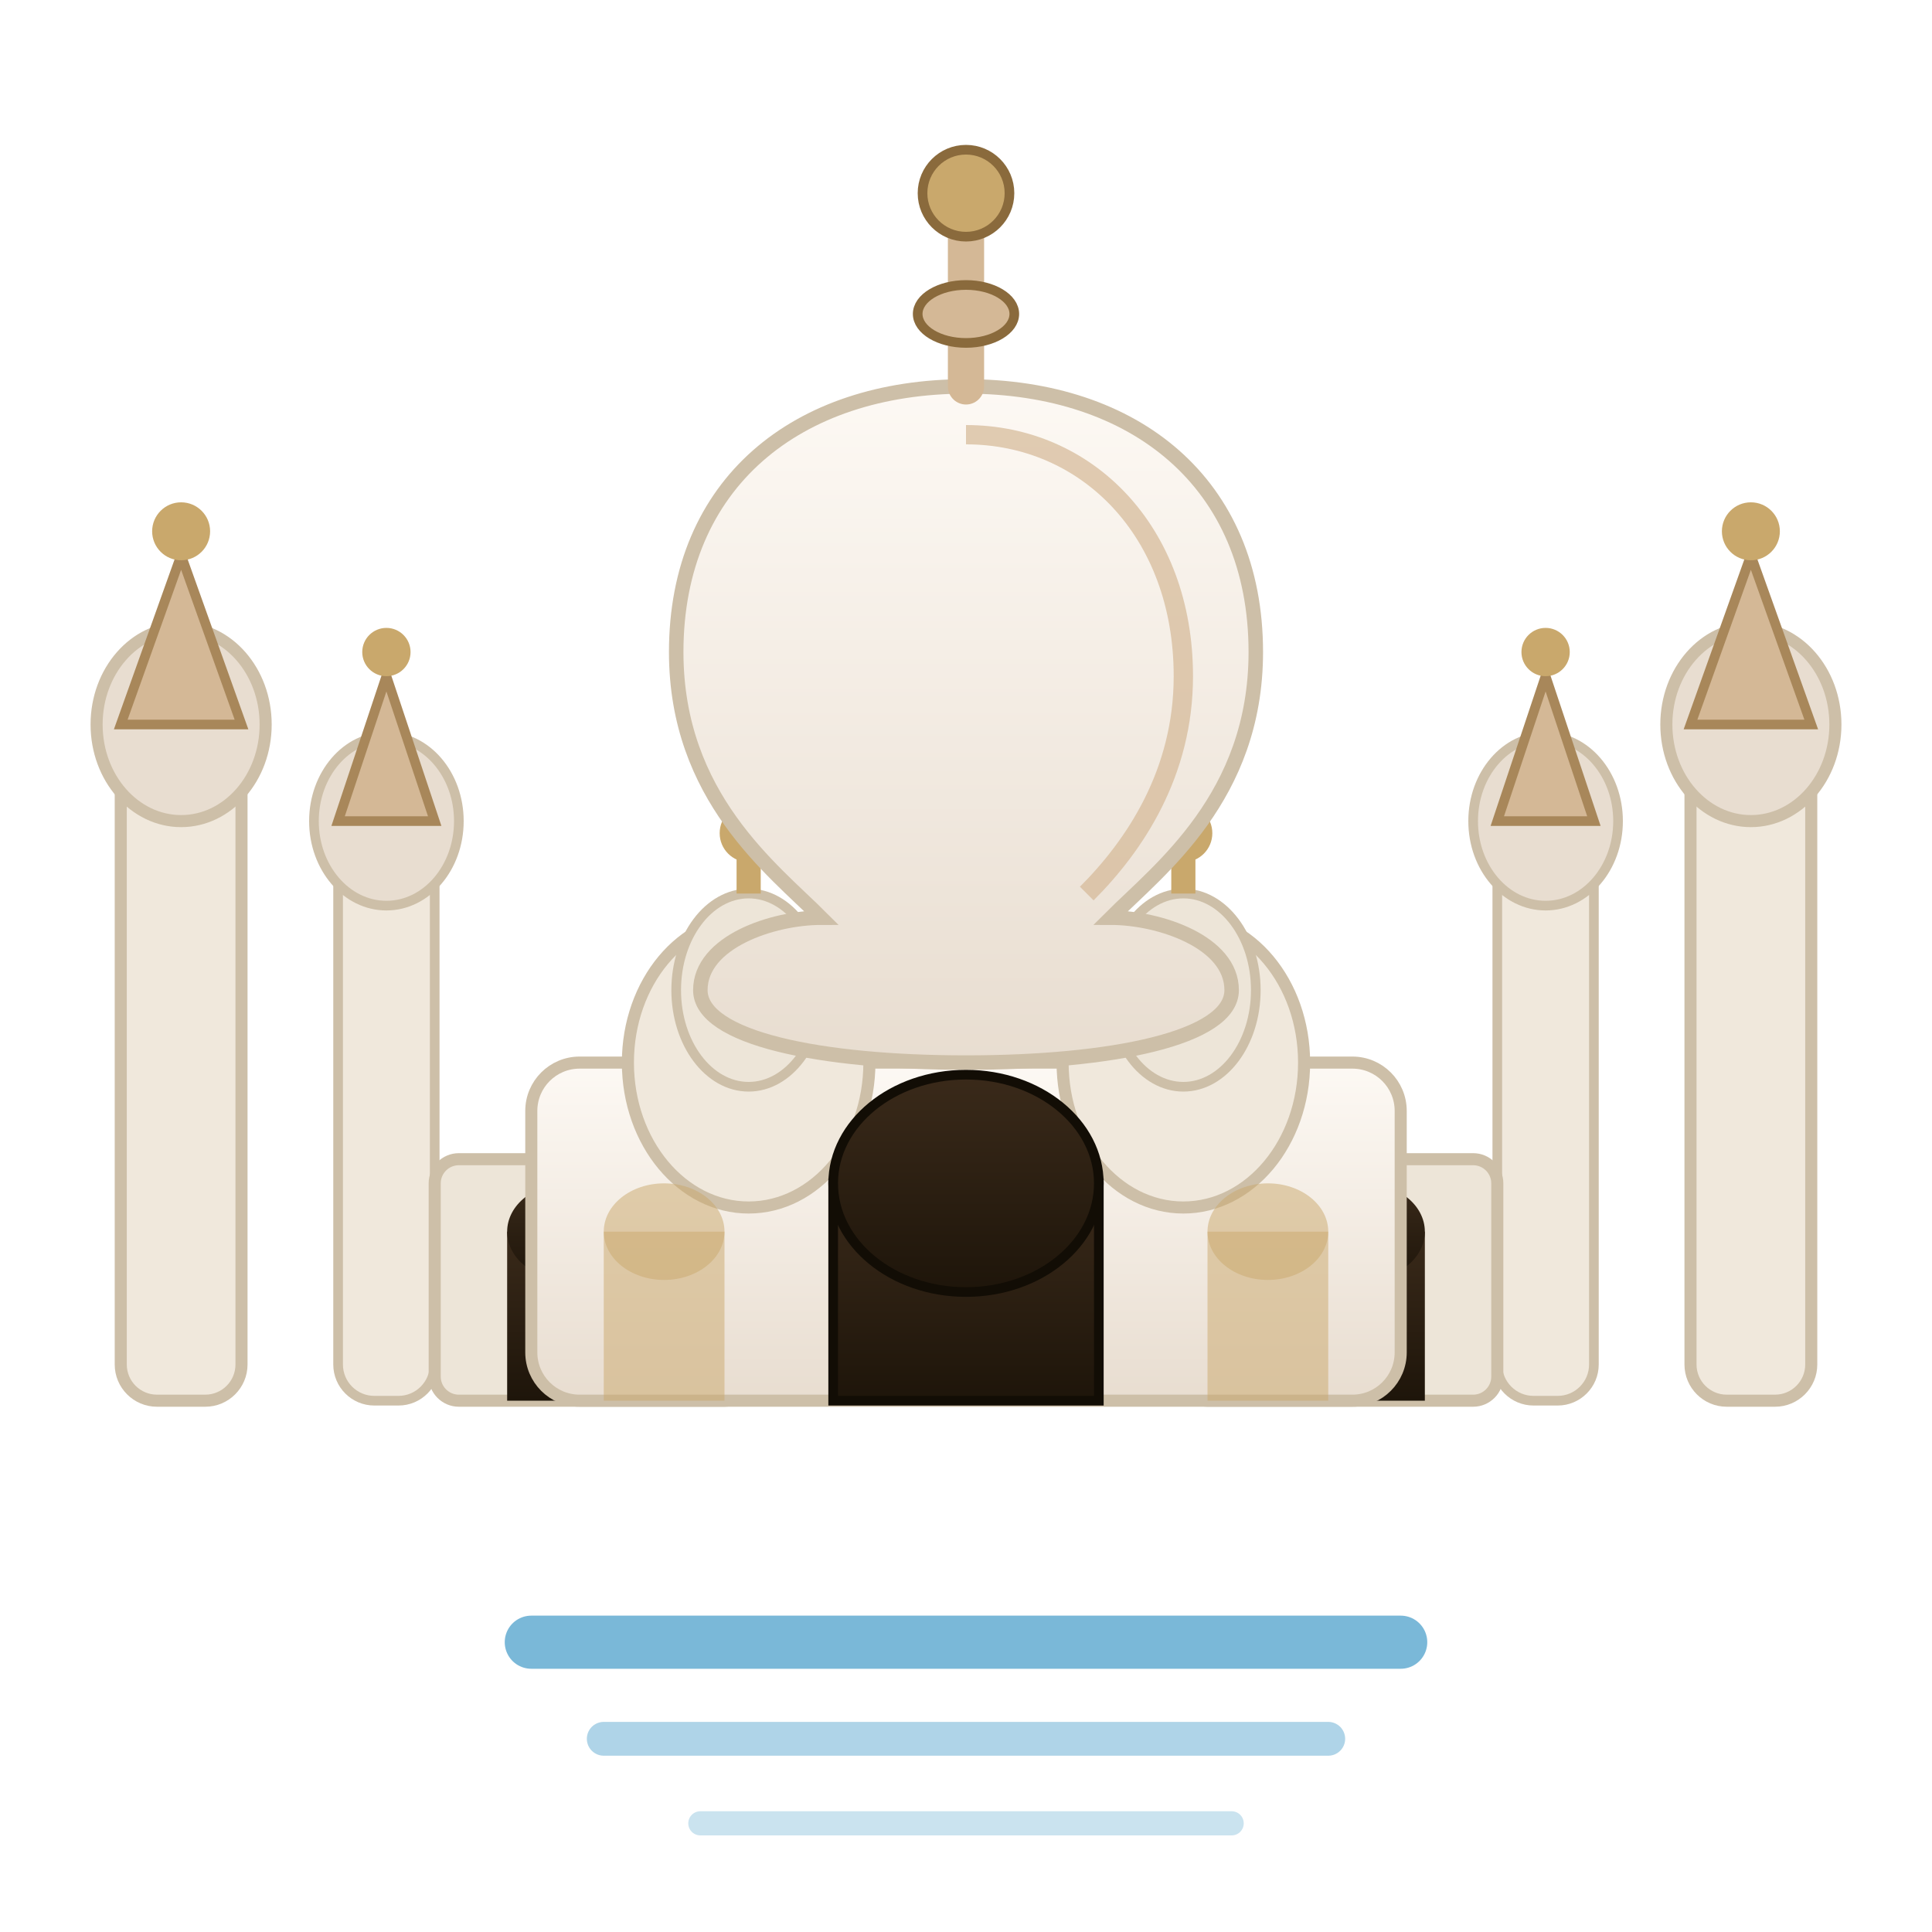
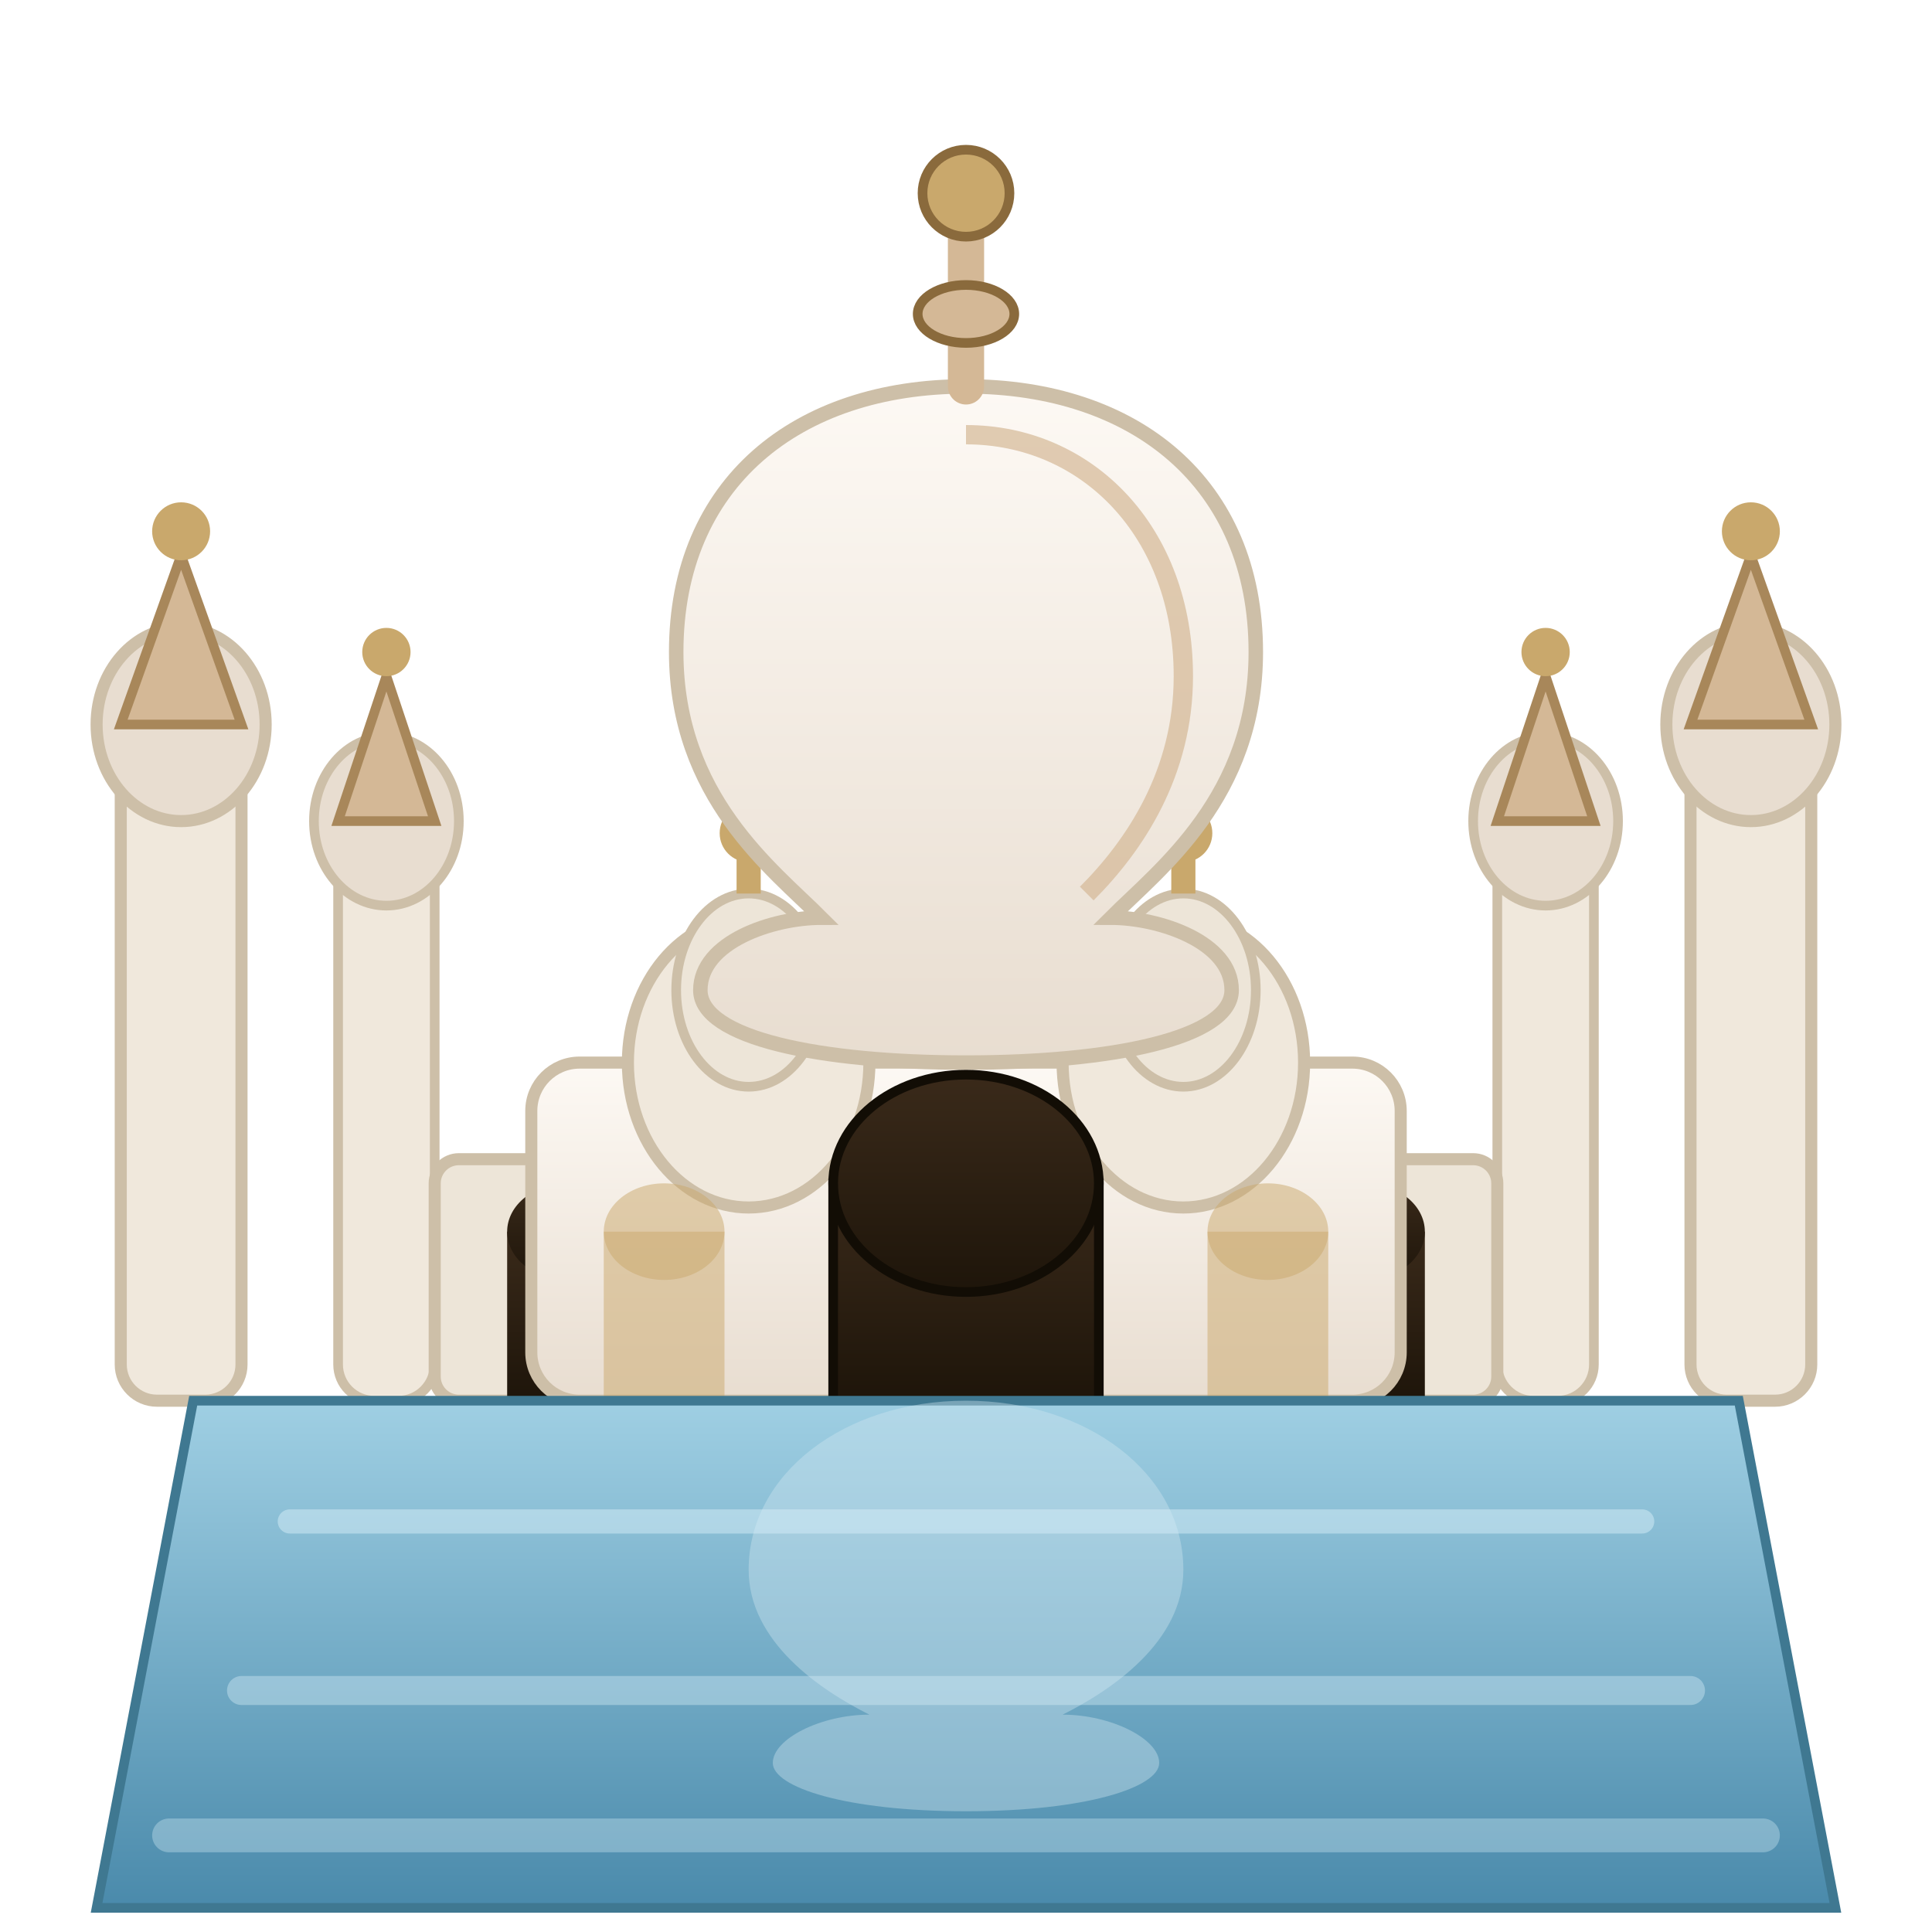
<svg xmlns="http://www.w3.org/2000/svg" viewBox="0 0 80 80">
  <defs>
    <linearGradient id="tj-dome" x1="0" y1="0" x2="0" y2="1">
      <stop offset="0%" stop-color="#fdf9f4" />
      <stop offset="100%" stop-color="#e8ddd0" />
    </linearGradient>
    <linearGradient id="tj-arch" x1="0" y1="0" x2="0" y2="1">
      <stop offset="0%" stop-color="#3a2a1a" />
      <stop offset="100%" stop-color="#1e150a" />
+     </linearGradient>
+     <linearGradient id="tj-pool" x1="0" y1="0" x2="0" y2="1">
+       <stop offset="0%" stop-color="#9fcfe3" />
+       <stop offset="100%" stop-color="#4a8aab" />
    </linearGradient>
  </defs>
  <rect x="5" y="30" width="5" height="28" rx="1.5" fill="#f0e8dc" stroke="#cdbfa8" stroke-width="0.5" />
  <ellipse cx="7.5" cy="30" rx="3.5" ry="4" fill="#e8ddd0" stroke="#cdbfa8" stroke-width="0.5" />
  <polygon points="7.5,23 5,30 10,30" fill="#d4b896" stroke="#a8875a" stroke-width="0.4" />
  <circle cx="7.5" cy="22" r="1.2" fill="#c9a86c" />
  <rect x="70" y="30" width="5" height="28" rx="1.5" fill="#f0e8dc" stroke="#cdbfa8" stroke-width="0.5" />
  <ellipse cx="72.5" cy="30" rx="3.5" ry="4" fill="#e8ddd0" stroke="#cdbfa8" stroke-width="0.5" />
  <polygon points="72.5,23 70,30 75,30" fill="#d4b896" stroke="#a8875a" stroke-width="0.4" />
  <circle cx="72.5" cy="22" r="1.2" fill="#c9a86c" />
  <rect x="14" y="34" width="4" height="24" rx="1.5" fill="#f0e8dc" stroke="#cdbfa8" stroke-width="0.4" />
  <ellipse cx="16" cy="34" rx="3" ry="3.5" fill="#e8ddd0" stroke="#cdbfa8" stroke-width="0.4" />
  <polygon points="16,28 14,34 18,34" fill="#d4b896" stroke="#a8875a" stroke-width="0.4" />
  <circle cx="16" cy="27" r="1" fill="#c9a86c" />
  <rect x="62" y="34" width="4" height="24" rx="1.5" fill="#f0e8dc" stroke="#cdbfa8" stroke-width="0.4" />
  <ellipse cx="64" cy="34" rx="3" ry="3.5" fill="#e8ddd0" stroke="#cdbfa8" stroke-width="0.4" />
  <polygon points="64,28 62,34 66,34" fill="#d4b896" stroke="#a8875a" stroke-width="0.4" />
  <circle cx="64" cy="27" r="1" fill="#c9a86c" />
  <rect x="18" y="48" width="13" height="10" rx="1" fill="#ede5d8" stroke="#cdbfa8" stroke-width="0.5" />
  <rect x="21" y="51" width="5" height="7" rx="0" fill="url(#tj-arch)" />
  <ellipse cx="23.5" cy="51" rx="2.5" ry="2" fill="url(#tj-arch)" />
  <rect x="49" y="48" width="13" height="10" rx="1" fill="#ede5d8" stroke="#cdbfa8" stroke-width="0.5" />
  <rect x="54" y="51" width="5" height="7" rx="0" fill="url(#tj-arch)" />
  <ellipse cx="56.5" cy="51" rx="2.5" ry="2" fill="url(#tj-arch)" />
  <rect x="22" y="44" width="36" height="14" rx="2" fill="url(#tj-dome)" stroke="#cdbfa8" stroke-width="0.5" />
  <ellipse cx="31" cy="44" rx="5" ry="6" fill="#f0e8dc" stroke="#cdbfa8" stroke-width="0.5" />
  <ellipse cx="31" cy="41" rx="3" ry="4" fill="#ede5d8" stroke="#cdbfa8" stroke-width="0.4" />
  <line x1="31" y1="35" x2="31" y2="37" stroke="#c9a86c" stroke-width="1" />
  <circle cx="31" cy="34.5" r="1.2" fill="#c9a86c" />
  <ellipse cx="49" cy="44" rx="5" ry="6" fill="#f0e8dc" stroke="#cdbfa8" stroke-width="0.5" />
  <ellipse cx="49" cy="41" rx="3" ry="4" fill="#ede5d8" stroke="#cdbfa8" stroke-width="0.4" />
  <line x1="49" y1="35" x2="49" y2="37" stroke="#c9a86c" stroke-width="1" />
  <circle cx="49" cy="34.5" r="1.2" fill="#c9a86c" />
  <path d="M40,16     C47,16 52,20 52,27     C52,33 48,36 46,38     C48,38 51,39 51,41     C51,43 46,44 40,44     C34,44 29,43 29,41     C29,39 32,38 34,38     C32,36 28,33 28,27     C28,20 33,16 40,16 Z" fill="url(#tj-dome)" stroke="#cdbfa8" stroke-width="0.6" />
  <path d="M40,18 C45,18 49,22 49,28 C49,32 47,35 45,37" fill="none" stroke="#d4b896" stroke-width="0.8" opacity="0.7" />
  <line x1="40" y1="8" x2="40" y2="16" stroke="#d4b896" stroke-width="1.5" stroke-linecap="round" />
  <circle cx="40" cy="8" r="1.8" fill="#c9a86c" stroke="#8a6a3c" stroke-width="0.4" />
  <ellipse cx="40" cy="13" rx="2" ry="1.2" fill="#d4b896" stroke="#8a6a3c" stroke-width="0.4" />
  <rect x="34.5" y="49" width="11" height="9" rx="0" fill="url(#tj-arch)" stroke="#120d05" stroke-width="0.4" />
  <ellipse cx="40" cy="49" rx="5.5" ry="4.5" fill="url(#tj-arch)" stroke="#120d05" stroke-width="0.4" />
  <rect x="25" y="51" width="5" height="7" rx="0" fill="#c9a86c" opacity="0.5" />
  <ellipse cx="27.5" cy="51" rx="2.5" ry="2" fill="#c9a86c" opacity="0.5" />
  <rect x="50" y="51" width="5" height="7" rx="0" fill="#c9a86c" opacity="0.5" />
  <ellipse cx="52.5" cy="51" rx="2.5" ry="2" fill="#c9a86c" opacity="0.5" />
-   <line x1="22" y1="68" x2="58" y2="68" stroke="#7ab8d8" stroke-width="2.2" stroke-linecap="round" />
-   <line x1="25" y1="72" x2="55" y2="72" stroke="#7ab8d8" stroke-width="1.4" stroke-linecap="round" opacity="0.6" />
-   <line x1="29" y1="75.5" x2="51" y2="75.5" stroke="#7ab8d8" stroke-width="1" stroke-linecap="round" opacity="0.4" />
+   <path d="M8,58 L72,58 L76,79 L4,79 Z" fill="url(#tj-pool)" stroke="#3f7891" stroke-width="0.4" />
+   <path d="M40,58 C45,58 49,61 49,65 C49,68 46,70 44,71 C46,71 48,72 48,73 C48,74 45,75 40,75 C35,75 32,74 32,73 C32,72 34,71 36,71 C34,70 31,68 31,65 C31,61 35,58 40,58 Z" fill="#cfe6f0" opacity="0.4" />
+   <line x1="12" y1="63" x2="68" y2="63" stroke="#d6eef7" stroke-width="1" stroke-linecap="round" opacity="0.5">
+     <animate attributeName="opacity" values="0.25;0.55;0.25" dur="2.6s" repeatCount="indefinite" />
+   </line>
+   <line x1="10" y1="70" x2="70" y2="70" stroke="#d6eef7" stroke-width="1.2" stroke-linecap="round" opacity="0.4">
+     <animate attributeName="opacity" values="0.5;0.2;0.5" dur="3.1s" repeatCount="indefinite" />
+   </line>
+   <line x1="7" y1="76" x2="73" y2="76" stroke="#d6eef7" stroke-width="1.4" stroke-linecap="round" opacity="0.35">
+     <animate attributeName="opacity" values="0.2;0.5;0.2" dur="2.3s" repeatCount="indefinite" />
+   </line>
</svg>
